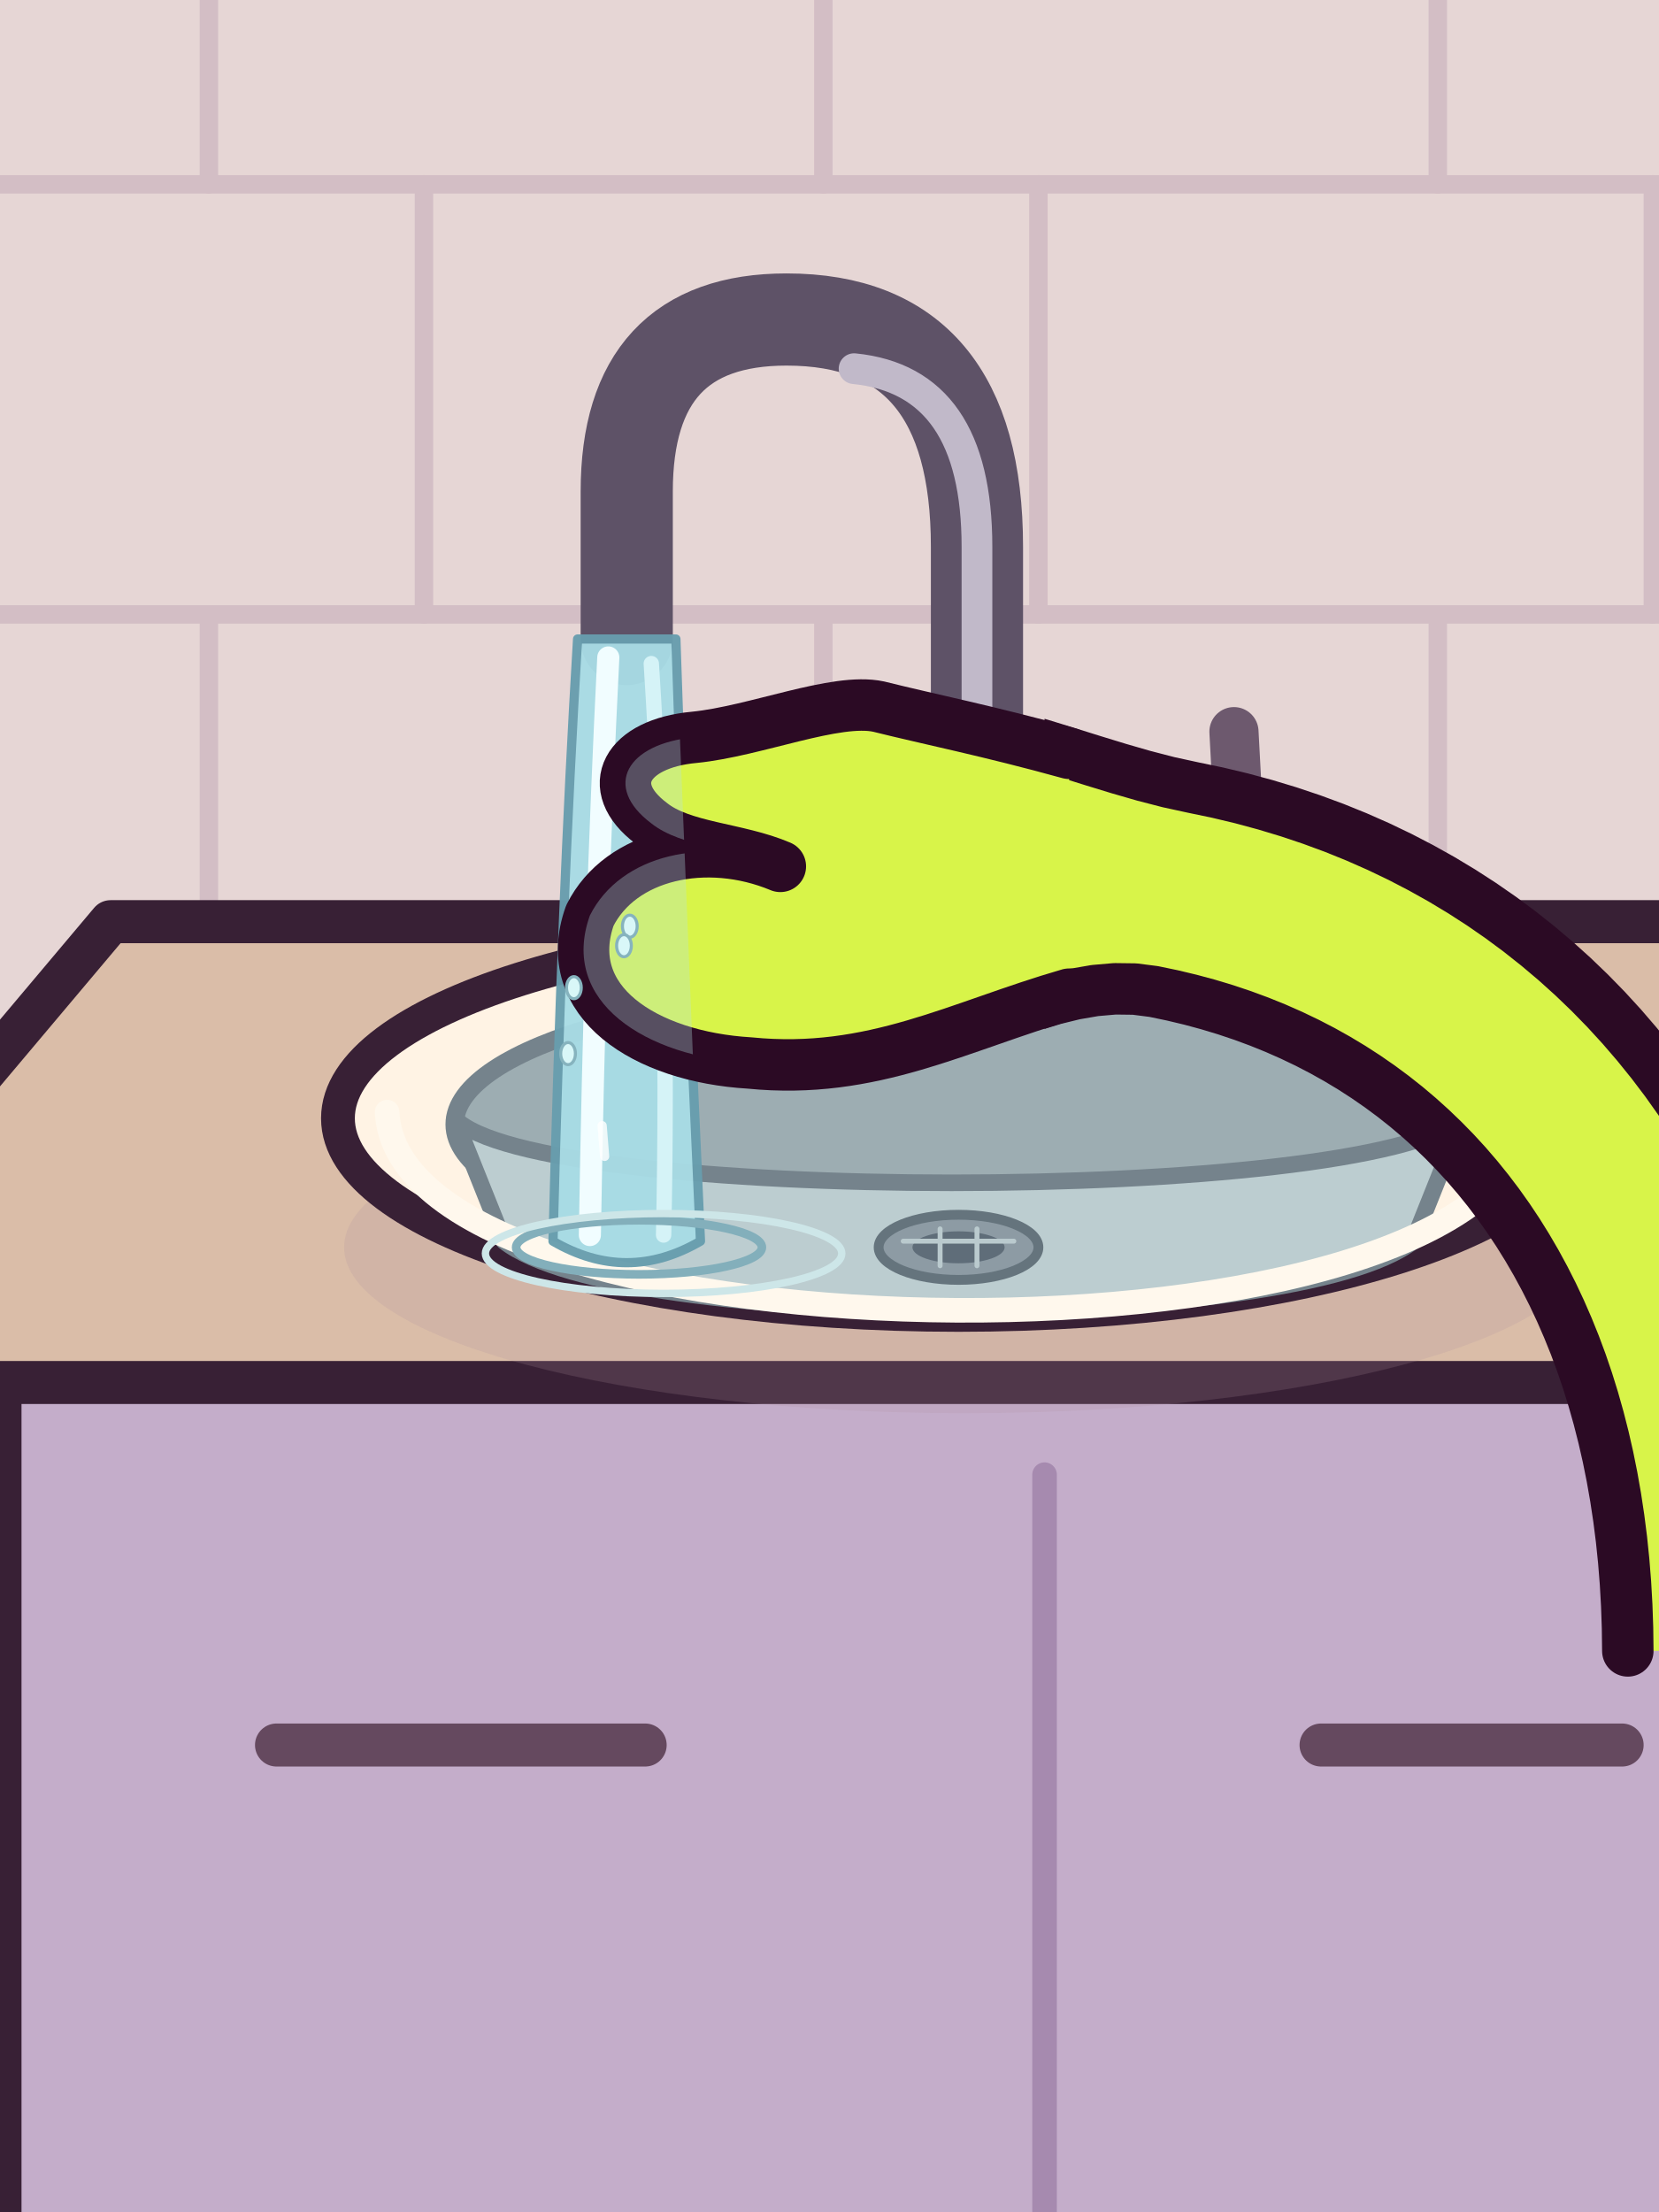
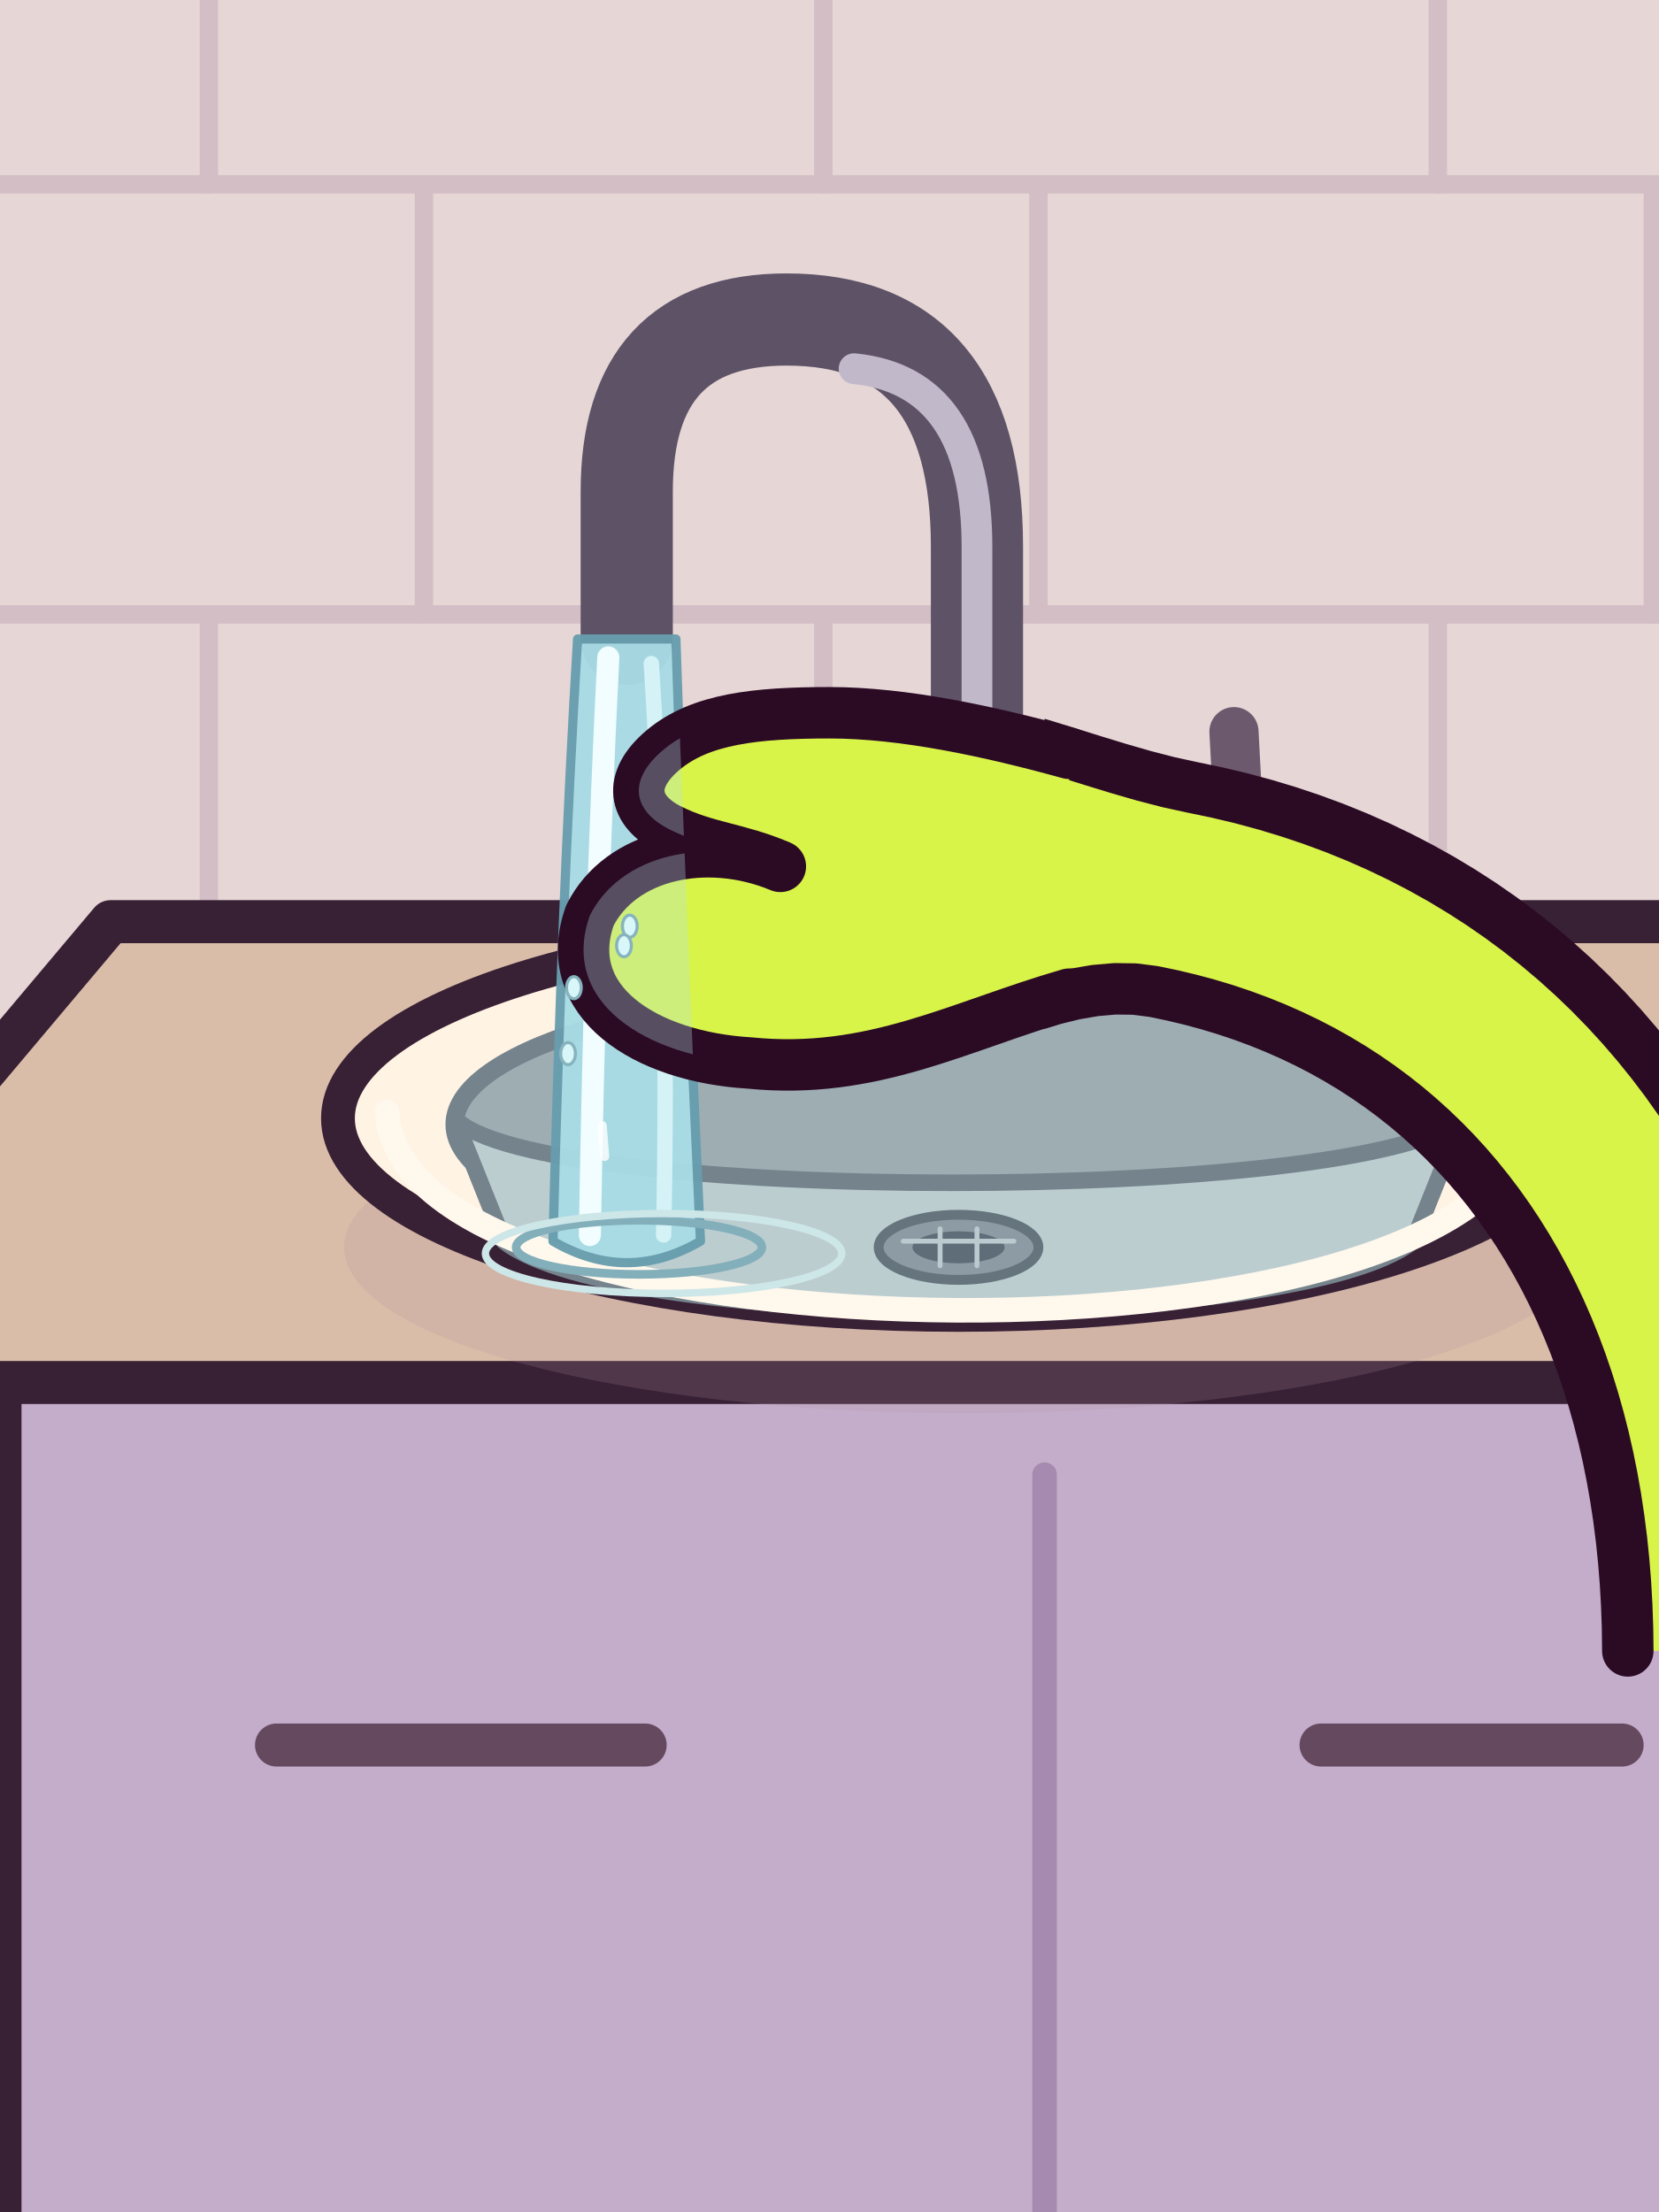
<svg xmlns="http://www.w3.org/2000/svg" width="720" height="960" viewBox="0 965 270 360">
  <defs>
    <linearGradient id="wall" x2="0" y2="1">
      <stop stop-color="#FFF4E5" />
      <stop offset="1" stop-color="#EEDDDC" />
    </linearGradient>
    <linearGradient id="wood" x2="0" y2="1">
      <stop stop-color="#F7E3C2" />
      <stop offset="1" stop-color="#EBC59E" />
    </linearGradient>
    <linearGradient id="paper" x2="1" y2="0">
      <stop stop-color="#EFE4E5" />
      <stop offset=".25" stop-color="#FFFDF7" />
      <stop offset=".75" stop-color="#FFFDF7" />
      <stop offset="1" stop-color="#E4D5DC" />
    </linearGradient>
    <linearGradient id="sky" x2="0" y2="1">
      <stop stop-color="#BDD7DD" />
      <stop offset="1" stop-color="#E2ECE6" />
    </linearGradient>
    <clipPath id="window-clip">
      <rect x="93" y="304" width="232" height="394" rx="91" />
    </clipPath>
  </defs>
  <defs>
    <clipPath id="avant-bras-conserve">
      <rect x="170" y="900" width="500" height="600" />
    </clipPath>
    <clipPath id="moufle-contour">
-       <path d="M174 1087.6 C161 1084 151 1082 143 1080 C136 1078.5 123 1084 113 1085 C102 1086 98 1093 106 1099 C111 1103 120 1103 127 1106 C115 1101 101 1104 96 1114 C91 1128 105 1137 122 1138 C142 1140 156 1132 174 1126.8 Z" />
+       <path d="M174 1087.6 C161 1084 147 1081 135 1081 C123 1081 114 1082 108 1087 C102 1092 103 1097 109 1100 C115 1103 120 1103 127 1106 C115 1101 101 1104 96 1114 C91 1128 105 1137 122 1138 C142 1140 156 1132 174 1126.8 Z" />
    </clipPath>
  </defs>
  <g id="fond-cuisine">
    <rect x="0" y="0" width="1080" height="1920" rx="0" fill="url(#wall)" stroke="none" stroke-width="0" />
    <path d="M0 1667 H1080 V1920 H0 Z" fill="#E4D6DD" stroke="none" stroke-width="0" stroke-linecap="round" stroke-linejoin="round" />
    <path d="M0 1667 H1080" fill="none" stroke="#D3BDC9" stroke-width="5" stroke-linecap="round" stroke-linejoin="round" />
    <path d="M0 1791 H1080 M0 1902 H1080" fill="none" stroke="#D6C2CB" stroke-width="3" stroke-linecap="round" stroke-linejoin="round" />
    <path d="M165 1667 L72 1920 M476 1667 L453 1920 M789 1667 L850 1920" fill="none" stroke="#D6C2CB" stroke-width="3" stroke-linecap="round" stroke-linejoin="round" />
    <path d="M187 690 L396 690 L772 1317 L455 1317 Z" fill="#FFF8E8" stroke="none" stroke-width="0" stroke-linecap="round" stroke-linejoin="round" opacity=".55" />
    <g id="fenetre">
      <rect x="80" y="289" width="257" height="430" rx="113" fill="#D8B99F" stroke="#382035" stroke-width="8" />
      <rect x="93" y="304" width="232" height="394" rx="91" fill="url(#sky)" stroke="#382035" stroke-width="5" />
      <g id="vue-exterieure" clip-path="url(#window-clip)">
        <ellipse cx="264" cy="407" rx="39" ry="39" fill="#FFF1C7" stroke="none" stroke-width="0" />
        <path d="M81 468 Q100 440 128 458 Q134 429 162 438 Q184 438 190 462 Q212 455 229 472 Z" fill="#F8F6EA" stroke="none" stroke-width="0" stroke-linecap="round" stroke-linejoin="round" />
        <path d="M237 553 Q256 528 278 540 Q291 516 315 536 Q342 537 347 558 Z" fill="#F8F6EA" stroke="none" stroke-width="0" stroke-linecap="round" stroke-linejoin="round" />
        <path d="M88 655 Q145 621 198 643 Q253 602 334 632 V720 H88 Z" fill="#9BB9AF" stroke="none" stroke-width="0" stroke-linecap="round" stroke-linejoin="round" />
      </g>
      <path d="M209 306 V697 M97 499 H322" fill="none" stroke="#6E5362" stroke-width="8" stroke-linecap="round" stroke-linejoin="round" />
      <path d="M80 706 Q205 695 340 705 L352 730 Q215 745 71 731 Z" fill="#F4D8B7" stroke="#382035" stroke-width="7" stroke-linecap="round" stroke-linejoin="round" />
    </g>
    <g id="etagere">
      <path d="M432 474 V502 M739 474 V502" fill="none" stroke="#926E75" stroke-width="9" stroke-linecap="round" stroke-linejoin="round" />
      <path d="M411 456 Q579 449 764 456 L760 479 Q578 486 415 478 Z" fill="#C99375" stroke="#382035" stroke-width="7" stroke-linecap="round" stroke-linejoin="round" />
      <path d="M439 451 V384 Q439 368 454 368 H485 Q500 368 500 384 V451 Z" fill="#E6D4BB" stroke="#382035" stroke-width="5" stroke-linecap="round" stroke-linejoin="round" />
      <rect x="436" y="354" width="67" height="23" rx="8" fill="#A67564" stroke="#382035" stroke-width="5" />
      <path d="M447 448 V411 Q470 402 492 412 V448 Z" fill="#D5A06E" stroke="none" stroke-width="0" stroke-linecap="round" stroke-linejoin="round" />
      <path d="M529 449 V402 Q529 388 541 388 H571 Q583 388 583 402 V449 Z" fill="#EADFD0" stroke="#382035" stroke-width="5" stroke-linecap="round" stroke-linejoin="round" />
      <rect x="526" y="376" width="60" height="22" rx="7" fill="#C49C79" stroke="#382035" stroke-width="5" />
      <path d="M535 446 V420 Q557 411 577 419 V446 Z" fill="#AFC1AF" stroke="none" stroke-width="0" stroke-linecap="round" stroke-linejoin="round" />
      <path d="M622 451 V361 Q622 345 637 345 H677 Q692 345 692 361 V451 Z" fill="#F0E5D4" stroke="#382035" stroke-width="5" stroke-linecap="round" stroke-linejoin="round" />
      <rect x="618" y="332" width="78" height="24" rx="8" fill="#AD8586" stroke="#382035" stroke-width="5" />
      <path d="M630 447 V397 Q657 388 684 395 V447 Z" fill="#D5B0A3" stroke="none" stroke-width="0" stroke-linecap="round" stroke-linejoin="round" />
      <path d="M450 389 V401 M637 368 V384" fill="none" stroke="#FFF8EA" stroke-width="5" stroke-linecap="round" stroke-linejoin="round" />
    </g>
    <g id="meuble-haut">
      <path d="M840 337 L1029 337 L1045 355 V739 H840 Z" fill="#A888AD" stroke="#382035" stroke-width="8" stroke-linecap="round" stroke-linejoin="round" />
      <rect x="820" y="337" width="209" height="400" rx="22" fill="#CDB4D0" stroke="#382035" stroke-width="8" />
      <path d="M925 349 V724" fill="none" stroke="#AE8FB5" stroke-width="5" stroke-linecap="round" stroke-linejoin="round" />
      <rect x="843" y="365" width="61" height="282" rx="14" fill="#D8C3D9" stroke="#B59ABB" stroke-width="4" />
      <rect x="945" y="365" width="61" height="282" rx="14" fill="#D8C3D9" stroke="#B59ABB" stroke-width="4" />
      <ellipse cx="904" cy="556" rx="8" ry="13" fill="#C28F6D" stroke="#382035" stroke-width="4" />
      <ellipse cx="946" cy="556" rx="8" ry="13" fill="#C28F6D" stroke="#382035" stroke-width="4" />
    </g>
    <g id="suspension" transform="translate(0 -50)">
      <path d="M620 0 V215" fill="none" stroke="#6C5365" stroke-width="7" stroke-linecap="round" stroke-linejoin="round" />
      <path d="M593 218 Q620 199 647 218 L655 244 H584 Z" fill="#BE8D68" stroke="#382035" stroke-width="6" stroke-linecap="round" stroke-linejoin="round" />
      <path d="M584 239 Q510 262 494 327 Q614 354 746 327 Q728 262 655 239 Z" fill="#D4B0C0" stroke="#382035" stroke-width="8" stroke-linecap="round" stroke-linejoin="round" />
      <ellipse cx="620" cy="327" rx="126" ry="24" fill="#F8E7BF" stroke="#382035" stroke-width="7" />
      <ellipse cx="620" cy="331" rx="59" ry="11" fill="#FFF5D7" stroke="none" stroke-width="0" />
      <path d="M521 300 Q538 270 569 261" fill="none" stroke="#E6CDDC" stroke-width="8" stroke-linecap="round" stroke-linejoin="round" />
    </g>
    <g id="credence-laterale">
      <rect x="0" y="925" width="302" height="211" rx="0" fill="#E6D6D5" stroke="none" stroke-width="0" />
      <path d="M0 925 H302" fill="none" stroke="#D3BEC5" stroke-width="3" stroke-linecap="round" stroke-linejoin="round" />
      <path d="M0 995 H302" fill="none" stroke="#D3BEC5" stroke-width="3" stroke-linecap="round" stroke-linejoin="round" />
      <path d="M0 1065 H302" fill="none" stroke="#D3BEC5" stroke-width="3" stroke-linecap="round" stroke-linejoin="round" />
      <path d="M0 1135 H302" fill="none" stroke="#D3BEC5" stroke-width="3" stroke-linecap="round" stroke-linejoin="round" />
      <path d="M34 925 V995" fill="none" stroke="#D3BEC5" stroke-width="3" stroke-linecap="round" stroke-linejoin="round" />
      <path d="M134 925 V995" fill="none" stroke="#D3BEC5" stroke-width="3" stroke-linecap="round" stroke-linejoin="round" />
      <path d="M234 925 V995" fill="none" stroke="#D3BEC5" stroke-width="3" stroke-linecap="round" stroke-linejoin="round" />
      <path d="M69 995 V1065" fill="none" stroke="#D3BEC5" stroke-width="3" stroke-linecap="round" stroke-linejoin="round" />
      <path d="M169 995 V1065" fill="none" stroke="#D3BEC5" stroke-width="3" stroke-linecap="round" stroke-linejoin="round" />
      <path d="M269 995 V1065" fill="none" stroke="#D3BEC5" stroke-width="3" stroke-linecap="round" stroke-linejoin="round" />
      <path d="M34 1065 V1135" fill="none" stroke="#D3BEC5" stroke-width="3" stroke-linecap="round" stroke-linejoin="round" />
      <path d="M134 1065 V1135" fill="none" stroke="#D3BEC5" stroke-width="3" stroke-linecap="round" stroke-linejoin="round" />
      <path d="M234 1065 V1135" fill="none" stroke="#D3BEC5" stroke-width="3" stroke-linecap="round" stroke-linejoin="round" />
      <rect x="803" y="925" width="277" height="211" rx="0" fill="#E6D6D5" stroke="none" stroke-width="0" />
      <path d="M803 925 H1080" fill="none" stroke="#D3BEC5" stroke-width="3" stroke-linecap="round" stroke-linejoin="round" />
      <path d="M803 995 H1080" fill="none" stroke="#D3BEC5" stroke-width="3" stroke-linecap="round" stroke-linejoin="round" />
      <path d="M803 1065 H1080" fill="none" stroke="#D3BEC5" stroke-width="3" stroke-linecap="round" stroke-linejoin="round" />
      <path d="M803 1135 H1080" fill="none" stroke="#D3BEC5" stroke-width="3" stroke-linecap="round" stroke-linejoin="round" />
      <path d="M837 925 V995" fill="none" stroke="#D3BEC5" stroke-width="3" stroke-linecap="round" stroke-linejoin="round" />
      <path d="M937 925 V995" fill="none" stroke="#D3BEC5" stroke-width="3" stroke-linecap="round" stroke-linejoin="round" />
      <path d="M1037 925 V995" fill="none" stroke="#D3BEC5" stroke-width="3" stroke-linecap="round" stroke-linejoin="round" />
      <path d="M872 995 V1065" fill="none" stroke="#D3BEC5" stroke-width="3" stroke-linecap="round" stroke-linejoin="round" />
      <path d="M972 995 V1065" fill="none" stroke="#D3BEC5" stroke-width="3" stroke-linecap="round" stroke-linejoin="round" />
      <path d="M1072 995 V1065" fill="none" stroke="#D3BEC5" stroke-width="3" stroke-linecap="round" stroke-linejoin="round" />
      <path d="M837 1065 V1135" fill="none" stroke="#D3BEC5" stroke-width="3" stroke-linecap="round" stroke-linejoin="round" />
      <path d="M937 1065 V1135" fill="none" stroke="#D3BEC5" stroke-width="3" stroke-linecap="round" stroke-linejoin="round" />
      <path d="M1037 1065 V1135" fill="none" stroke="#D3BEC5" stroke-width="3" stroke-linecap="round" stroke-linejoin="round" />
    </g>
    <g id="ustensiles-fond">
      <path d="M917 800 H1026" fill="none" stroke="#9A7A8D" stroke-width="6" stroke-linecap="round" stroke-linejoin="round" />
      <path d="M941 809 V845" fill="none" stroke="#705567" stroke-width="5" stroke-linecap="round" stroke-linejoin="round" />
      <path d="M940 841 Q963 864 946 899 L948 993 Q940 1003 933 993 L935 899 Q916 865 940 841 Z" fill="#C49B7B" stroke="#382035" stroke-width="5" stroke-linecap="round" stroke-linejoin="round" />
      <path d="M1002 809 V865 M1002 900 V986" fill="none" stroke="#705567" stroke-width="7" stroke-linecap="round" stroke-linejoin="round" />
      <path d="M980 858 L1023 858 L1021 909 Q1002 921 982 909 Z" fill="#9FB1AD" stroke="#382035" stroke-width="5" stroke-linecap="round" stroke-linejoin="round" />
      <path d="M992 870 V899 M1003 870 V899 M1013 870 V899" fill="none" stroke="#D3D8CE" stroke-width="3" stroke-linecap="round" stroke-linejoin="round" />
    </g>
    <ellipse cx="540" cy="1772" rx="496" ry="54" fill="#CBB9CA" stroke="none" stroke-width="0" opacity=".55" />
  </g>
  <g id="lavabo-profond">
    <path d="M-30 1172 L18 1115 H304 V1195 H-30 Z" fill="#DABDA8" stroke="#382035" stroke-width="7" stroke-linecap="round" stroke-linejoin="round" />
    <path d="M0 1190 H303 V1490 H0 Z" fill="#C4ADCA" stroke="#382035" stroke-width="7" stroke-linecap="round" stroke-linejoin="round" />
    <path d="M170 1205 V1450" fill="none" stroke="#A68AAF" stroke-width="4" stroke-linecap="round" stroke-linejoin="round" />
    <path d="M45 1249 H105 M215 1249 H264" fill="none" stroke="#65495F" stroke-width="7" stroke-linecap="round" stroke-linejoin="round" />
    <ellipse cx="157" cy="1168" rx="101" ry="27" fill="#AE909E" stroke="none" stroke-width="0" opacity=".20" />
    <ellipse cx="156" cy="1147" rx="101" ry="32" fill="#FFF3E4" stroke="#382035" stroke-width="5.5" />
    <ellipse cx="156" cy="1148" rx="82" ry="23" fill="#9DADB2" stroke="#75838C" stroke-width="3" />
    <path d="M74 1147 C87 1161 222 1161 238 1147 L230 1167 C211 1182 101 1182 82 1167 Z" fill="#BCCDD0" stroke="#75838C" stroke-width="2.7" stroke-linecap="round" stroke-linejoin="round" />
    <ellipse cx="156" cy="1168" rx="13" ry="5.3" fill="#8D9BA4" stroke="#65747D" stroke-width="1.6" />
    <ellipse cx="156" cy="1168" rx="7.5" ry="2.6" fill="#5F6D79" stroke="none" stroke-width="0" />
    <path d="M147 1167 H165 M153 1165 V1171 M159 1165 V1171" fill="none" stroke="#BACACE" stroke-width="0.8" stroke-linecap="round" stroke-linejoin="round" />
    <path d="M63 1146 C65 1188 246 1190 249 1146" fill="none" stroke="#FFF8ED" stroke-width="4" stroke-linecap="round" stroke-linejoin="round" />
    <path d="M159 1121 V1054 Q159 1017 128 1017 Q102 1017 102 1045 V1069" fill="none" stroke="#5E5267" stroke-width="15" stroke-linecap="round" stroke-linejoin="round" />
    <path d="M159 1121 V1054 Q159 1027 139 1025" fill="none" stroke="#C1B9C9" stroke-width="5" stroke-linecap="round" stroke-linejoin="round" />
  </g>
  <g id="commande-robinet">
    <path d="M202 1124 V1106" fill="none" stroke="#6D596E" stroke-width="8" stroke-linecap="round" stroke-linejoin="round" />
    <ellipse cx="202" cy="1106" rx="5" ry="5" fill="#857081" stroke="#6D596E" stroke-width="1.7" />
    <path d="M202 1106 L200.825 1084.077" fill="none" stroke="#6D596E" stroke-width="8" stroke-linecap="round" stroke-linejoin="round" />
  </g>
  <g id="lavabo-jet">
    <path d="M94 1069 Q91.395 1112 90 1167 Q102 1174 114 1167 Q111.395 1111 110 1069 Z" fill="#A8DCE5" stroke="#679DAE" stroke-width="1.5" stroke-linecap="round" stroke-linejoin="round" opacity=".96" id="lavabo-jet-primary" />
    <path d="M99 1072 Q96.819 1115 96 1166" fill="none" stroke="#F1FDFF" stroke-width="3.6" stroke-linecap="round" stroke-linejoin="round" />
    <path d="M106 1073 Q109 1120 108 1166" fill="none" stroke="#D5F3F7" stroke-width="2.5" stroke-linecap="round" stroke-linejoin="round" />
    <path d="M98.0 1109.2 l.4 5" fill="none" stroke="#FFFFFF" stroke-width="1.5" stroke-linecap="round" stroke-linejoin="round" opacity=".8" />
    <path d="M105.0 1128.7 l.4 5" fill="none" stroke="#FFFFFF" stroke-width="1.5" stroke-linecap="round" stroke-linejoin="round" opacity=".8" />
    <path d="M98.0 1148.2 l.4 5" fill="none" stroke="#FFFFFF" stroke-width="1.5" stroke-linecap="round" stroke-linejoin="round" opacity=".8" />
    <path d="M105.0 1089.7 l.4 5" fill="none" stroke="#FFFFFF" stroke-width="1.5" stroke-linecap="round" stroke-linejoin="round" opacity=".8" />
  </g>
  <g clip-path="url(#avant-bras-conserve)">
    <g transform="matrix(-1.555787 0.4142781 -0.4142781 -1.555787 565.7426 1642.884)">
      <g id="arm-left">
        <path d="M94.848 288.318 L94.167 291.016 L93.551 293.702 L93.000 296.375 L92.514 299.035 L92.094 301.682 L91.739 304.314 L91.450 306.931 L91.226 309.533 L91.067 312.118 L90.975 314.686 L90.948 317.236 L90.986 319.767 L91.091 322.278 L91.262 324.769 L91.499 327.238 L91.802 329.685 L92.171 332.109 L92.606 334.508 L93.108 336.882 L93.676 339.229 L94.310 341.549 L95.010 343.840 L95.777 346.101 L96.609 348.330 L97.507 350.528 L98.471 352.691 L99.500 354.820 L100.594 356.912 L101.752 358.967 L102.975 360.983 L104.261 362.959 L105.610 364.893 L107.021 366.785 L108.494 368.633 L110.028 370.436 L111.623 372.193 L113.277 373.902 L114.990 375.563 L116.760 377.175 L118.588 378.737 L120.471 380.247 L122.410 381.706 L124.404 383.111 L126.450 384.463 L128.550 385.761 L130.701 387.004 L132.903 388.192 L135.155 389.324 L137.417 390.486 L139.666 391.754 L141.922 393.110 L144.206 394.533 L146.533 396.002 L148.916 397.492 L151.367 398.980 L153.893 400.441 L156.501 401.848 L159.194 403.176 L161.973 404.398 L164.836 405.486 L167.781 406.415 L170.801 407.157 L173.889 407.686 L177.035 407.975 L179.520 407.939 L181.979 407.579 L184.370 406.900 L186.652 405.916 L188.786 404.642 L190.735 403.100 L192.467 401.317 L193.951 399.323 L195.162 397.153 L196.079 394.843 L196.687 392.433 L196.975 389.965 L196.939 387.480 L196.579 385.021 L195.900 382.630 L194.916 380.348 L193.642 378.214 L192.100 376.265 L190.317 374.533 L188.323 373.049 L186.153 371.838 L183.843 370.921 L181.433 370.313 L178.965 370.025 L176.626 369.976 L174.319 370.054 L172.036 370.233 L169.771 370.488 L167.516 370.795 L165.271 371.126 L163.034 371.457 L160.806 371.762 L158.592 372.017 L156.397 372.196 L154.230 372.276 L152.103 372.234 L150.030 372.048 L148.027 371.697 L146.115 371.162 L144.314 370.426 L142.602 369.566 L140.939 368.669 L139.325 367.737 L137.760 366.769 L136.243 365.767 L134.774 364.731 L133.353 363.662 L131.979 362.560 L130.651 361.426 L129.370 360.260 L128.135 359.062 L126.946 357.833 L125.802 356.572 L124.703 355.281 L123.649 353.959 L122.640 352.607 L121.676 351.224 L120.756 349.810 L119.880 348.365 L119.048 346.891 L118.261 345.385 L117.519 343.849 L116.821 342.282 L116.168 340.685 L115.560 339.057 L114.998 337.399 L114.482 335.710 L114.012 333.991 L113.589 332.242 L113.213 330.463 L112.885 328.654 L112.605 326.815 L112.373 324.947 L112.191 323.049 L112.059 321.123 L111.978 319.169 L111.948 317.187 L111.969 315.177 L112.042 313.140 L112.169 311.077 L112.349 308.987 L112.583 306.872 L112.871 304.732 L113.215 302.568 L113.614 300.381 L114.070 298.170 L114.582 295.937 L115.152 293.682 Z" fill="#D8F449" stroke="none" stroke-width="0" stroke-linecap="round" stroke-linejoin="round" data-part="hand" data-side="left" />
        <path d="M94.848 288.318 L94.167 291.016 L93.551 293.702 L93.000 296.375 L92.514 299.035 L92.094 301.682 L91.739 304.314 L91.450 306.931 L91.226 309.533 L91.067 312.118 L90.975 314.686 L90.948 317.236 L90.986 319.767 L91.091 322.278 L91.262 324.769 L91.499 327.238 L91.802 329.685 L92.171 332.109 L92.606 334.508 L93.108 336.882 L93.676 339.229 L94.310 341.549 L95.010 343.840 L95.777 346.101 L96.609 348.330 L97.507 350.528 L98.471 352.691 L99.500 354.820 L100.594 356.912 L101.752 358.967 L102.975 360.983 L104.261 362.959 L105.610 364.893 L107.021 366.785 L108.494 368.633 L110.028 370.436 L111.623 372.193 L113.277 373.902 L114.990 375.563 L116.760 377.175 L118.588 378.737 L120.471 380.247 L122.410 381.706 L124.404 383.111 L126.450 384.463 L128.550 385.761 L130.701 387.004 L132.903 388.192 L135.155 389.324 L137.417 390.486 L139.666 391.754 L141.922 393.110 L144.206 394.533 L146.533 396.002 L148.916 397.492 L151.367 398.980 L153.893 400.441 L156.501 401.848 L159.194 403.176 L161.973 404.398 L164.836 405.486 L167.781 406.415 L170.801 407.157 L173.889 407.686 L177.035 407.975 L179.520 407.939 L181.979 407.579 L184.370 406.900 L186.652 405.916 L188.786 404.642 L190.735 403.100 L192.467 401.317 L193.951 399.323 L195.162 397.153 L196.079 394.843 L196.687 392.433 L196.975 389.965 L196.939 387.480 L196.579 385.021 L195.900 382.630 L194.916 380.348 L193.642 378.214 L192.100 376.265 L190.317 374.533 L188.323 373.049 L186.153 371.838 L183.843 370.921 L181.433 370.313 L178.965 370.025 L176.626 369.976 L174.319 370.054 L172.036 370.233 L169.771 370.488 L167.516 370.795 L165.271 371.126 L163.034 371.457 L160.806 371.762 L158.592 372.017 L156.397 372.196 L154.230 372.276 L152.103 372.234 L150.030 372.048 L148.027 371.697 L146.115 371.162 L144.314 370.426 L142.602 369.566 L140.939 368.669 L139.325 367.737 L137.760 366.769 L136.243 365.767 L134.774 364.731 L133.353 363.662 L131.979 362.560 L130.651 361.426 L129.370 360.260 L128.135 359.062 L126.946 357.833 L125.802 356.572 L124.703 355.281 L123.649 353.959 L122.640 352.607 L121.676 351.224 L120.756 349.810 L119.880 348.365 L119.048 346.891 L118.261 345.385 L117.519 343.849 L116.821 342.282 L116.168 340.685 L115.560 339.057 L114.998 337.399 L114.482 335.710 L114.012 333.991 L113.589 332.242 L113.213 330.463 L112.885 328.654 L112.605 326.815 L112.373 324.947 L112.191 323.049 L112.059 321.123 L111.978 319.169 L111.948 317.187 L111.969 315.177 L112.042 313.140 L112.169 311.077 L112.349 308.987 L112.583 306.872 L112.871 304.732 L113.215 302.568 L113.614 300.381 L114.070 298.170 L114.582 295.937 L115.152 293.682" fill="none" stroke="#2B0A24" stroke-width="5.2" stroke-linecap="round" stroke-linejoin="round" />
      </g>
    </g>
  </g>
-   <path id="moufle-pouce-distinct" d="M174 1087.6 C161 1084 151 1082 143 1080 C136 1078.5 123 1084 113 1085 C102 1086 98 1093 106 1099 C111 1103 120 1103 127 1106 C115 1101 101 1104 96 1114 C91 1128 105 1137 122 1138 C142 1140 156 1132 174 1126.8 Z" fill="#D8F449" stroke="none" />
-   <path d="M174 1087.6 C161 1084 151 1082 143 1080 C136 1078.5 123 1084 113 1085 C102 1086 98 1093 106 1099 C111 1103 120 1103 127 1106 C115 1101 101 1104 96 1114 C91 1128 105 1137 122 1138 C142 1140 156 1132 174 1126.8" fill="none" stroke="#2B0A24" stroke-width="8.372" stroke-linecap="round" stroke-linejoin="round" />
+   <path id="moufle-pouce-distinct" d="M174 1087.6 C161 1084 147 1081 135 1081 C123 1081 114 1082 108 1087 C102 1092 103 1097 109 1100 C115 1103 120 1103 127 1106 C115 1101 101 1104 96 1114 C91 1128 105 1137 122 1138 C142 1140 156 1132 174 1126.8 Z" fill="#D8F449" stroke="none" />
+   <path d="M174 1087.6 C161 1084 147 1081 135 1081 C123 1081 114 1082 108 1087 C102 1092 103 1097 109 1100 C115 1103 120 1103 127 1106 C115 1101 101 1104 96 1114 C91 1128 105 1137 122 1138 C142 1140 156 1132 174 1126.8" fill="none" stroke="#2B0A24" stroke-width="8.372" stroke-linecap="round" stroke-linejoin="round" />
  <g clip-path="url(#moufle-contour)">
    <path d="M94 1069 H110 L114 1167 H90 Z" fill="#B8E2E4" opacity=".32" />
  </g>
  <ellipse cx="104" cy="1168" rx="20" ry="4.4" fill="none" stroke="#83AFBB" stroke-width="1.4" />
  <ellipse cx="108" cy="1169" rx="29" ry="6.5" fill="none" stroke="#CDE6E8" stroke-width="1.2" />
  <ellipse cx="93.4" cy="1125.743" rx="1.2" ry="1.8" fill="#D9F7F8" stroke="#86B3BE" stroke-width=".5" />
  <ellipse cx="92.45" cy="1136.472" rx="1.2" ry="1.8" fill="#D9F7F8" stroke="#86B3BE" stroke-width=".5" />
  <ellipse cx="102.5" cy="1115.737" rx="1.2" ry="1.8" fill="#D9F7F8" stroke="#86B3BE" stroke-width=".5" />
  <ellipse cx="101.55" cy="1118.913" rx="1.2" ry="1.8" fill="#D9F7F8" stroke="#86B3BE" stroke-width=".5" />
</svg>
